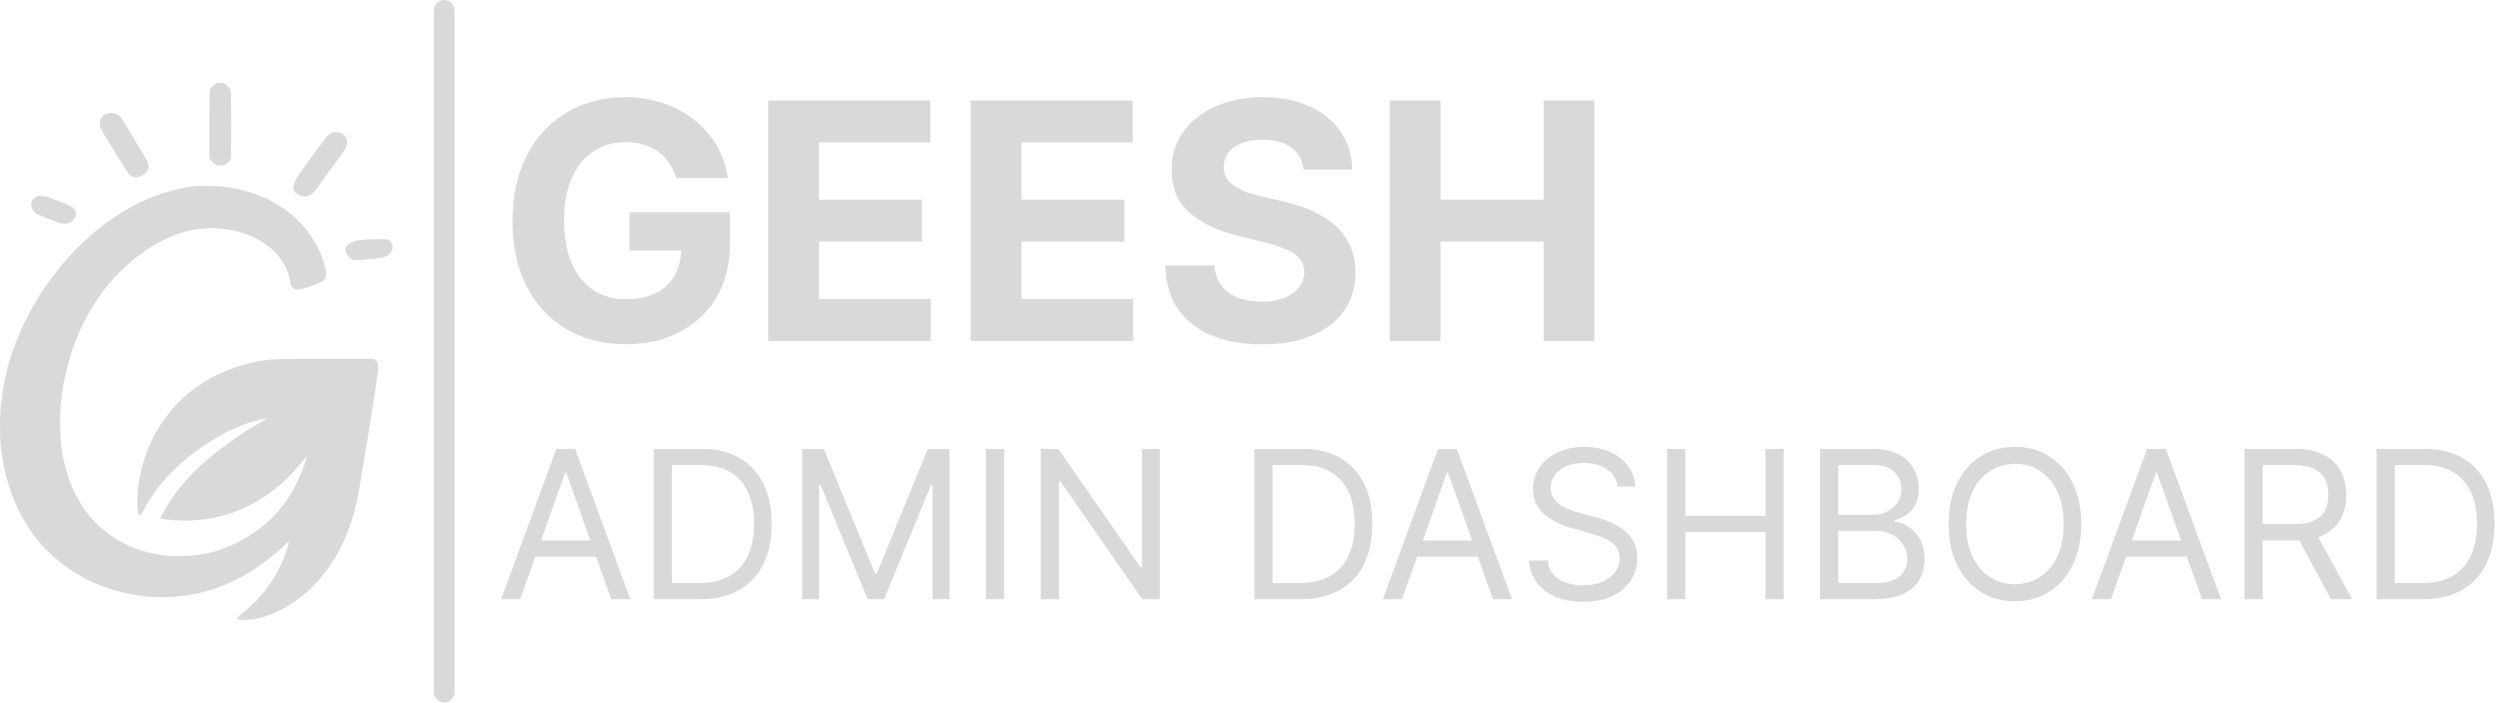
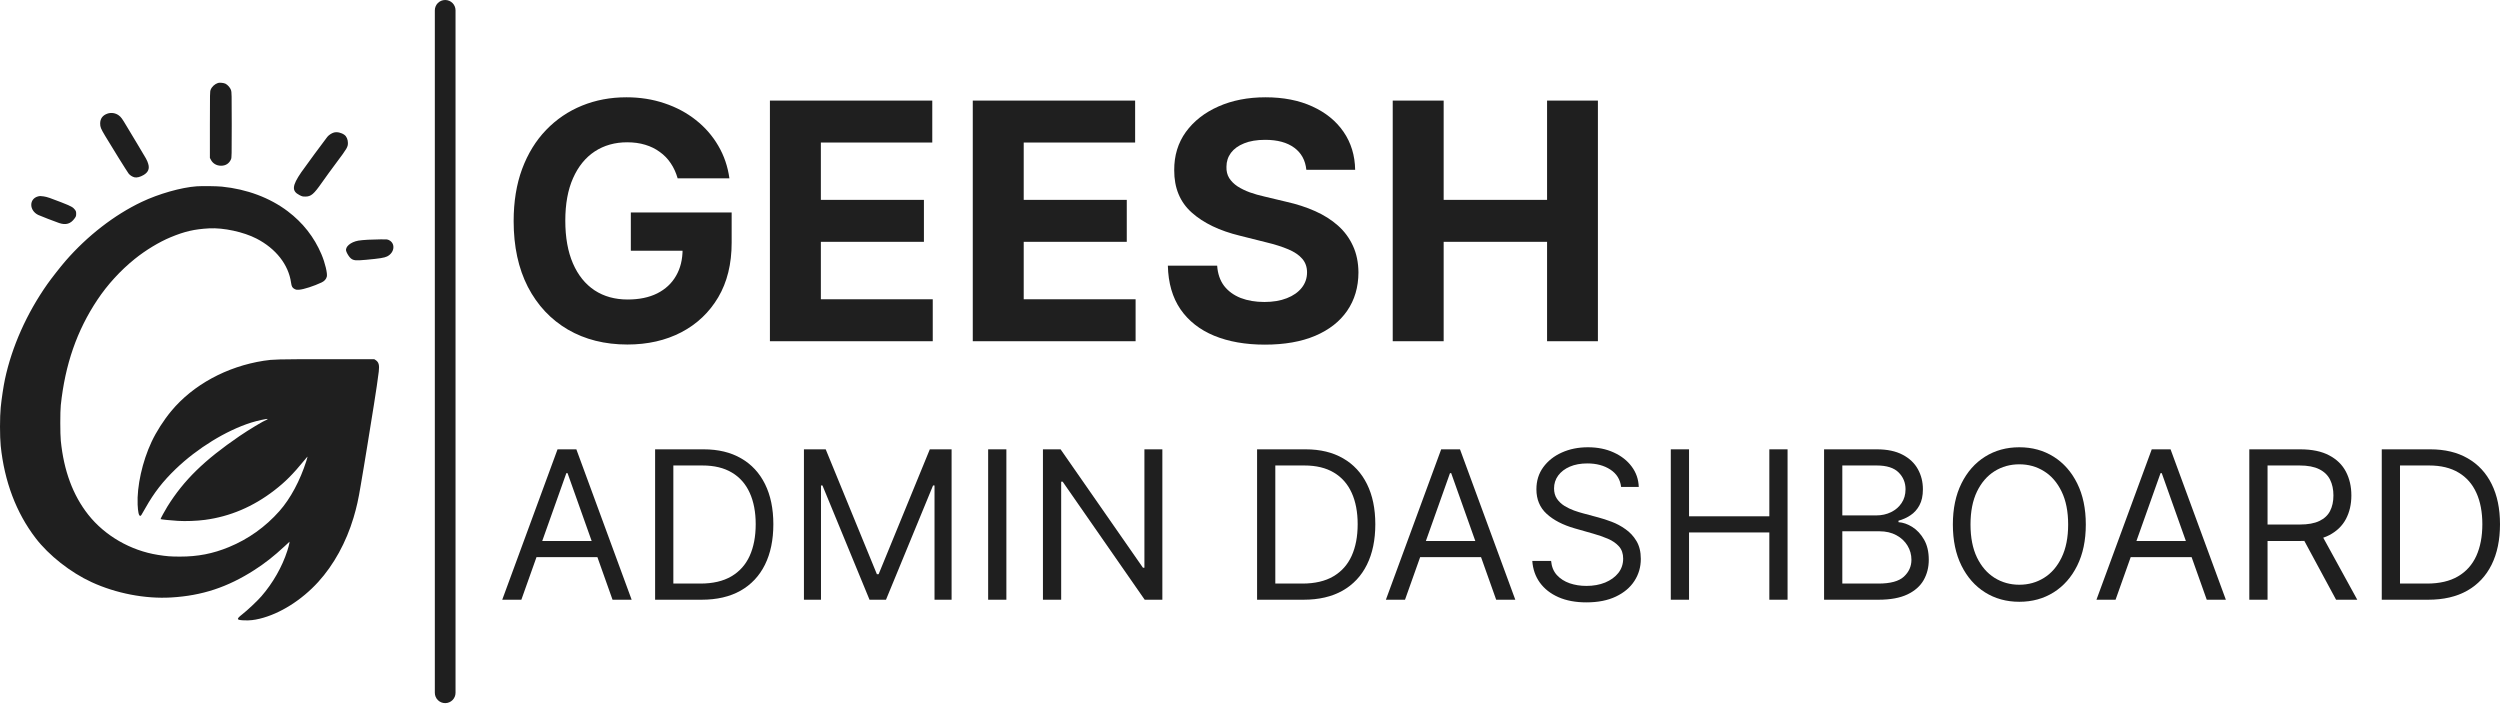
- <svg xmlns="http://www.w3.org/2000/svg" width="242" height="68" viewBox="0 0 242 68" fill="none">
-   <path fill-rule="evenodd" clip-rule="evenodd" d="M21.06 8.023C20.749 8.121 20.465 8.382 20.347 8.678C20.277 8.853 20.274 9.002 20.274 12.065V15.27L20.364 15.445C20.553 15.813 20.915 16.027 21.349 16.028C21.806 16.03 22.144 15.808 22.316 15.393C22.377 15.245 22.382 14.987 22.382 12.065C22.382 9.108 22.378 8.885 22.313 8.706C22.229 8.474 21.988 8.2 21.775 8.095C21.605 8.011 21.219 7.972 21.06 8.023ZM10.374 10.99C9.913 11.15 9.676 11.474 9.676 11.943C9.676 12.287 9.73 12.422 10.154 13.14C10.697 14.057 12.313 16.654 12.427 16.793C12.563 16.958 12.775 17.092 12.986 17.147C13.205 17.204 13.544 17.118 13.873 16.924C14.321 16.658 14.463 16.309 14.314 15.837C14.203 15.484 14.167 15.418 13.32 14.016C12.923 13.357 12.431 12.537 12.227 12.194C11.788 11.454 11.694 11.325 11.472 11.16C11.16 10.927 10.741 10.862 10.374 10.99ZM32.252 12.817C32.034 12.877 31.757 13.06 31.611 13.241C31.376 13.533 29.379 16.252 29.1 16.659C28.206 17.965 28.165 18.475 28.922 18.865C29.18 18.998 29.231 19.011 29.493 19.01C30.045 19.009 30.303 18.79 31.105 17.641C31.418 17.192 32.055 16.317 32.52 15.696C33.525 14.352 33.607 14.21 33.605 13.823C33.602 13.496 33.474 13.196 33.273 13.048C32.973 12.826 32.561 12.734 32.252 12.817ZM18.99 18.018C17.502 18.126 15.335 18.743 13.681 19.53C11.043 20.785 8.434 22.81 6.326 25.238C5.869 25.764 4.96 26.925 4.573 27.477C2.58 30.315 1.151 33.524 0.478 36.676C0.334 37.352 0.156 38.541 0.069 39.406C-0.022 40.32 -0.023 42.231 0.068 43.11C0.424 46.563 1.565 49.586 3.437 52.036C4.716 53.711 6.816 55.365 8.85 56.301C11.219 57.391 14.02 57.931 16.535 57.783C19.517 57.607 21.983 56.792 24.567 55.129C25.597 54.467 26.449 53.797 27.475 52.845L27.967 52.388L27.942 52.571C27.928 52.671 27.841 52.989 27.749 53.277C27.254 54.817 26.358 56.389 25.246 57.669C24.853 58.122 23.914 59.008 23.398 59.413C22.797 59.884 22.829 59.97 23.617 59.996C24.134 60.014 24.531 59.97 25.09 59.834C27.036 59.362 29.137 58.04 30.738 56.28C32.242 54.626 33.439 52.445 34.148 50.063C34.452 49.043 34.612 48.321 34.84 46.944C34.938 46.354 35.077 45.528 35.15 45.111C35.223 44.693 35.378 43.751 35.493 43.017C35.713 41.627 35.87 40.651 36.124 39.091C36.294 38.047 36.52 36.503 36.587 35.931C36.66 35.3 36.582 35.018 36.28 34.822L36.151 34.738H31.54C26.8 34.738 26.37 34.748 25.468 34.89C21.896 35.45 18.648 37.218 16.548 39.747C15.811 40.635 15.098 41.748 14.636 42.736C13.746 44.639 13.215 47.035 13.293 48.797C13.325 49.523 13.409 49.89 13.543 49.89C13.618 49.89 13.62 49.888 14.054 49.116C14.884 47.642 15.736 46.546 16.978 45.351C19.062 43.347 21.823 41.647 24.252 40.872C24.815 40.692 25.851 40.466 25.851 40.522C25.851 40.541 25.821 40.567 25.784 40.581C25.467 40.698 24.014 41.572 23.127 42.18C19.724 44.512 17.766 46.426 16.172 48.982C15.94 49.353 15.489 50.185 15.508 50.205C15.54 50.235 16.513 50.334 17.181 50.374C17.943 50.42 19.024 50.38 19.795 50.277C22.221 49.952 24.443 49.007 26.489 47.43C27.555 46.609 28.282 45.878 29.432 44.471C29.578 44.293 29.702 44.152 29.709 44.159C29.715 44.165 29.663 44.353 29.592 44.576C28.982 46.49 28.051 48.225 26.99 49.426C25.639 50.957 23.991 52.133 22.114 52.908C20.562 53.549 19.107 53.832 17.38 53.83C16.474 53.829 16.099 53.8 15.253 53.665C12.607 53.242 10.133 51.813 8.526 49.778C7.045 47.903 6.165 45.529 5.874 42.629C5.808 41.972 5.807 39.8 5.873 39.183C6.291 35.244 7.425 31.973 9.405 28.995C10.376 27.535 11.637 26.154 13.016 25.043C14.078 24.187 15.375 23.402 16.491 22.939C17.842 22.379 18.78 22.163 20.198 22.084C21.582 22.008 23.523 22.427 24.775 23.073C26.648 24.039 27.87 25.599 28.113 27.335C28.166 27.714 28.237 27.841 28.459 27.952C28.606 28.026 28.669 28.035 28.899 28.019C29.331 27.989 30.338 27.662 31.06 27.318C31.331 27.189 31.497 27.007 31.565 26.762C31.648 26.466 31.398 25.415 31.048 24.591C30.343 22.927 29.256 21.539 27.787 20.427C26.062 19.122 23.84 18.291 21.435 18.049C20.925 17.998 19.515 17.98 18.99 18.018ZM3.661 18.999C2.795 19.239 2.811 20.353 3.687 20.786C3.861 20.872 5.334 21.442 5.708 21.568C6.367 21.791 6.829 21.651 7.212 21.114C7.34 20.934 7.355 20.887 7.356 20.678C7.357 20.477 7.34 20.422 7.242 20.288C7.06 20.041 6.878 19.942 5.919 19.565C4.858 19.148 4.554 19.046 4.226 18.994C3.939 18.95 3.836 18.95 3.661 18.999ZM35.549 23.184C35.201 23.202 34.78 23.24 34.614 23.27C33.86 23.407 33.317 23.874 33.438 24.282C33.504 24.503 33.723 24.852 33.876 24.979C34.141 25.198 34.35 25.219 35.362 25.125C36.672 25.004 37.12 24.932 37.387 24.801C38.107 24.449 38.219 23.552 37.584 23.228C37.426 23.148 37.376 23.142 36.798 23.148C36.459 23.151 35.897 23.167 35.549 23.184Z" fill="#D9D9D9" />
-   <path d="M42 1C42 0.448 42.448 0 43 0C43.552 0 44 0.448 44 1V67C44 67.552 43.552 68 43 68C42.448 68 42 67.552 42 67V1Z" fill="#D9D9D9" />
-   <path d="M65.454 17.25C65.296 16.697 65.072 16.208 64.784 15.784C64.496 15.352 64.144 14.989 63.727 14.693C63.318 14.39 62.849 14.159 62.318 14C61.795 13.841 61.216 13.761 60.58 13.761C59.39 13.761 58.345 14.057 57.443 14.648C56.549 15.239 55.852 16.099 55.352 17.227C54.852 18.349 54.602 19.72 54.602 21.341C54.602 22.962 54.849 24.341 55.341 25.477C55.833 26.614 56.53 27.481 57.432 28.079C58.333 28.671 59.398 28.966 60.625 28.966C61.739 28.966 62.689 28.769 63.477 28.375C64.273 27.974 64.879 27.409 65.296 26.682C65.72 25.954 65.932 25.095 65.932 24.102L66.932 24.25H60.932V20.546H70.671V23.477C70.671 25.523 70.239 27.28 69.375 28.75C68.511 30.212 67.322 31.341 65.807 32.136C64.292 32.924 62.557 33.318 60.602 33.318C58.42 33.318 56.504 32.837 54.852 31.875C53.201 30.905 51.913 29.53 50.989 27.75C50.072 25.962 49.614 23.841 49.614 21.386C49.614 19.5 49.886 17.818 50.432 16.341C50.985 14.856 51.758 13.598 52.75 12.568C53.742 11.538 54.898 10.754 56.216 10.216C57.534 9.678 58.962 9.409 60.5 9.409C61.818 9.409 63.045 9.602 64.182 9.989C65.318 10.367 66.326 10.905 67.204 11.602C68.091 12.299 68.814 13.129 69.375 14.091C69.936 15.046 70.296 16.099 70.454 17.25H65.454Z" fill="#D9D9D9" />
-   <path d="M74.367 33V9.727H90.048V13.784H79.287V19.329H89.242V23.386H79.287V28.943H90.094V33H74.367Z" fill="#D9D9D9" />
-   <path d="M93.96 33V9.727H109.642V13.784H98.881V19.329H108.835V23.386H98.881V28.943H109.688V33H93.96Z" fill="#D9D9D9" />
-   <path d="M126.179 16.421C126.088 15.504 125.698 14.792 125.009 14.284C124.319 13.777 123.384 13.523 122.202 13.523C121.399 13.523 120.721 13.636 120.168 13.864C119.615 14.083 119.19 14.39 118.895 14.784C118.607 15.178 118.463 15.625 118.463 16.125C118.448 16.542 118.535 16.905 118.724 17.216C118.921 17.526 119.19 17.796 119.531 18.023C119.872 18.242 120.266 18.436 120.713 18.602C121.16 18.761 121.637 18.898 122.145 19.011L124.236 19.511C125.251 19.739 126.183 20.042 127.031 20.421C127.88 20.799 128.615 21.265 129.236 21.818C129.857 22.371 130.338 23.023 130.679 23.773C131.027 24.523 131.205 25.383 131.213 26.352C131.205 27.776 130.842 29.011 130.122 30.057C129.41 31.095 128.38 31.901 127.031 32.477C125.69 33.045 124.073 33.33 122.179 33.33C120.3 33.33 118.664 33.042 117.27 32.466C115.884 31.89 114.8 31.038 114.02 29.909C113.247 28.773 112.842 27.367 112.804 25.693H117.565C117.618 26.474 117.842 27.125 118.236 27.648C118.637 28.163 119.171 28.553 119.838 28.818C120.512 29.076 121.274 29.204 122.122 29.204C122.955 29.204 123.679 29.083 124.293 28.841C124.914 28.599 125.395 28.261 125.736 27.829C126.077 27.398 126.247 26.901 126.247 26.341C126.247 25.818 126.092 25.379 125.781 25.023C125.478 24.667 125.031 24.364 124.44 24.114C123.857 23.864 123.141 23.636 122.293 23.432L119.759 22.796C117.796 22.318 116.247 21.572 115.111 20.557C113.974 19.542 113.41 18.174 113.418 16.454C113.41 15.046 113.785 13.814 114.543 12.761C115.308 11.708 116.357 10.886 117.69 10.296C119.024 9.705 120.539 9.409 122.236 9.409C123.963 9.409 125.471 9.705 126.759 10.296C128.054 10.886 129.062 11.708 129.781 12.761C130.501 13.814 130.872 15.034 130.895 16.421H126.179Z" fill="#D9D9D9" />
-   <path d="M134.523 33V9.727H139.443V19.329H149.432V9.727H154.341V33H149.432V23.386H139.443V33H134.523Z" fill="#D9D9D9" />
-   <path d="M50.358 58H48.511L53.852 43.455H55.67L61.011 58H59.165L54.818 45.756H54.705L50.358 58ZM51.04 52.318H58.483V53.881H51.04V52.318Z" fill="#D9D9D9" />
-   <path d="M67.766 58H63.277V43.455H67.965C69.376 43.455 70.583 43.746 71.587 44.328C72.59 44.906 73.36 45.737 73.895 46.821C74.43 47.901 74.697 49.193 74.697 50.699C74.697 52.214 74.428 53.519 73.888 54.612C73.348 55.701 72.562 56.539 71.53 57.126C70.498 57.709 69.243 58 67.766 58ZM65.038 56.438H67.652C68.855 56.438 69.851 56.206 70.642 55.742C71.433 55.278 72.022 54.617 72.41 53.76C72.799 52.903 72.993 51.883 72.993 50.699C72.993 49.525 72.801 48.514 72.418 47.666C72.034 46.814 71.461 46.16 70.699 45.706C69.936 45.247 68.987 45.017 67.851 45.017H65.038V56.438Z" fill="#D9D9D9" />
-   <path d="M77.652 43.455H79.754L84.697 55.528H84.868L89.811 43.455H91.913V58H90.266V46.949H90.124L85.578 58H83.987L79.442 46.949H79.3V58H77.652V43.455Z" fill="#D9D9D9" />
-   <path d="M97.206 43.455V58H95.445V43.455H97.206Z" fill="#D9D9D9" />
-   <path d="M112.272 43.455V58H110.567L102.641 46.58H102.499V58H100.738V43.455H102.442L110.397 54.903H110.539V43.455H112.272Z" fill="#D9D9D9" />
-   <path d="M125.91 58H121.422V43.455H126.109C127.52 43.455 128.727 43.746 129.731 44.328C130.735 44.906 131.504 45.737 132.039 46.821C132.574 47.901 132.842 49.193 132.842 50.699C132.842 52.214 132.572 53.519 132.032 54.612C131.493 55.701 130.707 56.539 129.674 57.126C128.642 57.709 127.387 58 125.91 58ZM123.183 56.438H125.797C126.999 56.438 127.996 56.206 128.787 55.742C129.577 55.278 130.167 54.617 130.555 53.76C130.943 52.903 131.137 51.883 131.137 50.699C131.137 49.525 130.946 48.514 130.562 47.666C130.179 46.814 129.606 46.16 128.843 45.706C128.081 45.247 127.132 45.017 125.995 45.017H123.183V56.438Z" fill="#D9D9D9" />
-   <path d="M135.71 58H133.863L139.204 43.455H141.022L146.363 58H144.516L140.17 45.756H140.056L135.71 58ZM136.391 52.318H143.835V53.881H136.391V52.318Z" fill="#D9D9D9" />
-   <path d="M156.583 47.091C156.498 46.371 156.152 45.812 155.546 45.415C154.94 45.017 154.197 44.818 153.316 44.818C152.672 44.818 152.109 44.922 151.626 45.131C151.147 45.339 150.773 45.626 150.504 45.99C150.238 46.355 150.106 46.769 150.106 47.233C150.106 47.621 150.198 47.955 150.383 48.234C150.572 48.509 150.814 48.739 151.107 48.923C151.401 49.103 151.709 49.252 152.031 49.371C152.353 49.484 152.648 49.577 152.918 49.648L154.396 50.045C154.774 50.145 155.196 50.282 155.66 50.457C156.129 50.633 156.576 50.872 157.002 51.175C157.433 51.473 157.788 51.856 158.067 52.325C158.347 52.794 158.487 53.369 158.487 54.051C158.487 54.837 158.281 55.547 157.869 56.182C157.461 56.816 156.865 57.321 156.079 57.695C155.298 58.069 154.348 58.256 153.231 58.256C152.189 58.256 151.287 58.088 150.525 57.751C149.767 57.415 149.171 56.947 148.735 56.345C148.304 55.744 148.06 55.045 148.004 54.25H149.822C149.869 54.799 150.054 55.254 150.376 55.614C150.702 55.969 151.114 56.234 151.612 56.409C152.113 56.58 152.653 56.665 153.231 56.665C153.903 56.665 154.507 56.556 155.042 56.338C155.577 56.115 156.001 55.808 156.313 55.415C156.626 55.017 156.782 54.553 156.782 54.023C156.782 53.54 156.647 53.147 156.377 52.844C156.107 52.541 155.752 52.294 155.312 52.105C154.871 51.916 154.396 51.75 153.884 51.608L152.094 51.097C150.958 50.77 150.058 50.303 149.396 49.697C148.733 49.091 148.401 48.298 148.401 47.318C148.401 46.504 148.621 45.794 149.062 45.188C149.507 44.577 150.103 44.103 150.852 43.767C151.604 43.426 152.445 43.256 153.373 43.256C154.31 43.256 155.144 43.424 155.873 43.76C156.602 44.091 157.18 44.546 157.606 45.124C158.037 45.701 158.264 46.357 158.288 47.091H156.583Z" fill="#D9D9D9" />
-   <path d="M161.382 58V43.455H163.144V49.932H170.9V43.455H172.661V58H170.9V51.494H163.144V58H161.382Z" fill="#D9D9D9" />
-   <path d="M176.187 58V43.455H181.272C182.286 43.455 183.121 43.63 183.779 43.98C184.438 44.326 184.928 44.792 185.25 45.379C185.572 45.962 185.733 46.608 185.733 47.318C185.733 47.943 185.621 48.459 185.399 48.867C185.181 49.274 184.892 49.596 184.532 49.832C184.177 50.069 183.791 50.244 183.375 50.358V50.5C183.82 50.528 184.267 50.685 184.717 50.969C185.167 51.253 185.543 51.66 185.846 52.19C186.149 52.721 186.301 53.369 186.301 54.136C186.301 54.865 186.135 55.521 185.804 56.104C185.472 56.686 184.949 57.148 184.234 57.489C183.519 57.83 182.589 58 181.443 58H176.187ZM177.949 56.438H181.443C182.593 56.438 183.41 56.215 183.893 55.77C184.381 55.32 184.625 54.776 184.625 54.136C184.625 53.644 184.499 53.189 184.248 52.773C183.997 52.351 183.64 52.015 183.176 51.764C182.712 51.508 182.163 51.381 181.528 51.381H177.949V56.438ZM177.949 49.847H181.216C181.746 49.847 182.224 49.742 182.65 49.534C183.081 49.326 183.422 49.032 183.673 48.653C183.929 48.275 184.056 47.83 184.056 47.318C184.056 46.679 183.834 46.137 183.389 45.692C182.944 45.242 182.238 45.017 181.272 45.017H177.949V49.847Z" fill="#D9D9D9" />
-   <path d="M201.468 50.727C201.468 52.261 201.191 53.587 200.637 54.705C200.083 55.822 199.323 56.684 198.357 57.29C197.391 57.896 196.288 58.199 195.047 58.199C193.807 58.199 192.703 57.896 191.738 57.29C190.772 56.684 190.012 55.822 189.458 54.705C188.904 53.587 188.627 52.261 188.627 50.727C188.627 49.193 188.904 47.867 189.458 46.75C190.012 45.633 190.772 44.771 191.738 44.165C192.703 43.559 193.807 43.256 195.047 43.256C196.288 43.256 197.391 43.559 198.357 44.165C199.323 44.771 200.083 45.633 200.637 46.75C201.191 47.867 201.468 49.193 201.468 50.727ZM199.763 50.727C199.763 49.468 199.552 48.405 199.131 47.538C198.714 46.672 198.149 46.016 197.434 45.571C196.723 45.126 195.928 44.903 195.047 44.903C194.167 44.903 193.369 45.126 192.654 45.571C191.944 46.016 191.378 46.672 190.956 47.538C190.54 48.405 190.331 49.468 190.331 50.727C190.331 51.987 190.54 53.05 190.956 53.916C191.378 54.783 191.944 55.438 192.654 55.883C193.369 56.329 194.167 56.551 195.047 56.551C195.928 56.551 196.723 56.329 197.434 55.883C198.149 55.438 198.714 54.783 199.131 53.916C199.552 53.05 199.763 51.987 199.763 50.727Z" fill="#D9D9D9" />
-   <path d="M204.342 58H202.496L207.837 43.455H209.655L214.996 58H213.149L208.803 45.756H208.689L204.342 58ZM205.024 52.318H212.467V53.881H205.024V52.318Z" fill="#D9D9D9" />
-   <path d="M217.261 58V43.455H222.176C223.312 43.455 224.245 43.649 224.974 44.037C225.704 44.42 226.243 44.948 226.594 45.621C226.944 46.293 227.119 47.058 227.119 47.915C227.119 48.772 226.944 49.532 226.594 50.195C226.243 50.858 225.706 51.378 224.982 51.757C224.257 52.131 223.331 52.318 222.205 52.318H218.227V50.727H222.148C222.924 50.727 223.549 50.614 224.023 50.386C224.501 50.159 224.847 49.837 225.06 49.42C225.277 48.999 225.386 48.497 225.386 47.915C225.386 47.332 225.277 46.823 225.06 46.388C224.842 45.952 224.494 45.616 224.016 45.379C223.537 45.138 222.905 45.017 222.119 45.017H219.023V58H217.261ZM224.108 51.466L227.688 58H225.642L222.119 51.466H224.108Z" fill="#D9D9D9" />
-   <path d="M234.543 58H230.054V43.455H234.742C236.153 43.455 237.36 43.746 238.364 44.328C239.368 44.906 240.137 45.737 240.672 46.821C241.207 47.901 241.475 49.193 241.475 50.699C241.475 52.214 241.205 53.519 240.665 54.612C240.125 55.701 239.339 56.539 238.307 57.126C237.275 57.709 236.02 58 234.543 58ZM231.816 56.438H234.429C235.632 56.438 236.629 56.206 237.419 55.742C238.21 55.278 238.8 54.617 239.188 53.76C239.576 52.903 239.77 51.883 239.77 50.699C239.77 49.525 239.578 48.514 239.195 47.666C238.811 46.814 238.239 46.16 237.476 45.706C236.714 45.247 235.765 45.017 234.628 45.017H231.816V56.438Z" fill="#D9D9D9" />
+ <svg xmlns="http://www.w3.org/2000/svg" width="192" height="54" viewBox="0 0 192 54" fill="none">
+   <path fill-rule="evenodd" clip-rule="evenodd" d="M16.745 6.371C16.498 6.449 16.272 6.656 16.178 6.891C16.123 7.03 16.12 7.149 16.12 9.581V12.126L16.192 12.265C16.342 12.557 16.63 12.727 16.975 12.728C17.338 12.729 17.607 12.553 17.744 12.224C17.792 12.107 17.797 11.901 17.797 9.581C17.797 7.233 17.793 7.056 17.741 6.914C17.675 6.729 17.483 6.512 17.314 6.428C17.178 6.362 16.872 6.331 16.745 6.371ZM8.249 8.727C7.882 8.854 7.693 9.112 7.693 9.484C7.693 9.758 7.736 9.865 8.074 10.434C8.505 11.163 9.79 13.225 9.881 13.335C9.989 13.467 10.157 13.573 10.325 13.617C10.5 13.662 10.769 13.594 11.03 13.439C11.386 13.229 11.499 12.951 11.381 12.576C11.293 12.296 11.265 12.244 10.591 11.13C10.275 10.607 9.884 9.956 9.722 9.683C9.373 9.096 9.298 8.993 9.122 8.862C8.874 8.677 8.541 8.626 8.249 8.727ZM25.644 10.178C25.471 10.226 25.25 10.371 25.135 10.515C24.948 10.747 23.359 12.906 23.138 13.229C22.427 14.266 22.394 14.671 22.996 14.981C23.201 15.087 23.242 15.097 23.45 15.097C23.889 15.095 24.095 14.921 24.732 14.009C24.981 13.653 25.487 12.958 25.857 12.464C26.657 11.397 26.722 11.285 26.72 10.977C26.718 10.717 26.616 10.479 26.456 10.361C26.217 10.186 25.89 10.112 25.644 10.178ZM15.099 14.309C13.916 14.394 12.193 14.884 10.878 15.509C8.78 16.506 6.706 18.114 5.03 20.042C4.667 20.46 3.944 21.382 3.636 21.82C2.051 24.074 0.915 26.622 0.38 29.125C0.265 29.662 0.124 30.606 0.055 31.293C-0.018 32.019 -0.018 33.536 0.054 34.234C0.337 36.977 1.244 39.377 2.733 41.323C3.75 42.653 5.42 43.967 7.037 44.71C8.92 45.575 11.148 46.004 13.147 45.886C15.518 45.746 17.479 45.099 19.534 43.779C20.352 43.253 21.03 42.721 21.845 41.965L22.237 41.602L22.217 41.747C22.206 41.827 22.137 42.08 22.063 42.308C21.67 43.531 20.958 44.78 20.074 45.796C19.761 46.156 19.015 46.859 18.604 47.181C18.126 47.555 18.152 47.623 18.778 47.644C19.189 47.658 19.505 47.623 19.95 47.516C21.497 47.141 23.167 46.091 24.44 44.693C25.636 43.38 26.587 41.648 27.152 39.756C27.393 38.946 27.521 38.372 27.702 37.279C27.779 36.81 27.89 36.155 27.948 35.823C28.006 35.491 28.129 34.743 28.221 34.161C28.396 33.056 28.52 32.282 28.723 31.043C28.858 30.214 29.038 28.988 29.09 28.533C29.149 28.032 29.087 27.809 28.847 27.653L28.744 27.586H25.078C21.309 27.586 20.967 27.594 20.25 27.707C17.41 28.152 14.828 29.556 13.157 31.564C12.571 32.269 12.005 33.153 11.638 33.938C10.93 35.449 10.508 37.351 10.57 38.75C10.595 39.327 10.662 39.618 10.768 39.618C10.828 39.618 10.829 39.617 11.175 39.004C11.834 37.834 12.512 36.963 13.499 36.014C15.157 34.423 17.352 33.073 19.283 32.457C19.73 32.315 20.555 32.135 20.555 32.179C20.555 32.194 20.531 32.215 20.501 32.226C20.249 32.319 19.094 33.013 18.388 33.496C15.683 35.347 14.126 36.868 12.858 38.898C12.674 39.192 12.315 39.853 12.331 39.868C12.356 39.892 13.13 39.971 13.661 40.003C14.266 40.04 15.126 40.008 15.739 39.926C17.668 39.668 19.435 38.918 21.062 37.665C21.909 37.013 22.487 36.433 23.402 35.316C23.517 35.174 23.617 35.062 23.622 35.067C23.627 35.072 23.585 35.221 23.529 35.398C23.044 36.918 22.304 38.296 21.46 39.251C20.386 40.465 19.076 41.4 17.583 42.015C16.349 42.524 15.192 42.749 13.819 42.747C13.098 42.746 12.8 42.723 12.128 42.616C10.024 42.281 8.057 41.146 6.779 39.53C5.602 38.041 4.901 36.156 4.67 33.852C4.618 33.33 4.617 31.606 4.669 31.116C5.002 27.988 5.904 25.391 7.478 23.026C8.25 21.866 9.253 20.769 10.349 19.887C11.194 19.207 12.225 18.584 13.113 18.216C14.187 17.771 14.932 17.6 16.059 17.538C17.16 17.477 18.703 17.81 19.699 18.323C21.188 19.09 22.16 20.329 22.353 21.708C22.395 22.008 22.452 22.109 22.628 22.197C22.745 22.256 22.795 22.263 22.978 22.25C23.321 22.226 24.122 21.967 24.696 21.694C24.912 21.592 25.044 21.447 25.098 21.253C25.164 21.017 24.965 20.182 24.687 19.528C24.126 18.206 23.262 17.105 22.094 16.222C20.722 15.185 18.956 14.525 17.043 14.333C16.638 14.293 15.517 14.278 15.099 14.309ZM2.911 15.087C2.222 15.278 2.235 16.163 2.932 16.506C3.07 16.575 4.241 17.027 4.539 17.128C5.063 17.304 5.43 17.193 5.734 16.767C5.836 16.624 5.848 16.587 5.849 16.421C5.849 16.261 5.836 16.218 5.758 16.111C5.613 15.915 5.469 15.836 4.706 15.537C3.862 15.206 3.621 15.125 3.36 15.084C3.132 15.048 3.05 15.049 2.911 15.087ZM28.265 18.411C27.989 18.425 27.654 18.456 27.522 18.48C26.922 18.588 26.491 18.959 26.587 19.282C26.639 19.458 26.814 19.736 26.936 19.836C27.146 20.01 27.312 20.026 28.117 19.952C29.158 19.856 29.515 19.799 29.727 19.695C30.299 19.415 30.388 18.703 29.884 18.446C29.758 18.382 29.718 18.378 29.259 18.382C28.989 18.384 28.542 18.398 28.265 18.411Z" fill="#1F1F1F" />
+   <path d="M33.395 0.794C33.395 0.356 33.751 0 34.19 0C34.629 0 34.985 0.356 34.985 0.794V53.206C34.985 53.645 34.629 54 34.19 54C33.751 54 33.395 53.645 33.395 53.206V0.794Z" fill="#1F1F1F" />
+   <path d="M52.044 13.698C51.917 13.259 51.74 12.871 51.511 12.534C51.282 12.191 51.002 11.903 50.67 11.668C50.345 11.428 49.972 11.244 49.55 11.118C49.134 10.991 48.674 10.928 48.168 10.928C47.222 10.928 46.391 11.163 45.674 11.632C44.963 12.101 44.409 12.784 44.011 13.681C43.614 14.571 43.415 15.66 43.415 16.947C43.415 18.235 43.611 19.329 44.002 20.232C44.394 21.134 44.948 21.823 45.665 22.298C46.382 22.768 47.228 23.002 48.204 23.002C49.089 23.002 49.845 22.846 50.472 22.533C51.104 22.214 51.586 21.766 51.917 21.189C52.255 20.611 52.423 19.928 52.423 19.14L53.218 19.257H48.448V16.316H56.191V18.644C56.191 20.268 55.848 21.664 55.161 22.831C54.474 23.992 53.529 24.888 52.324 25.52C51.119 26.146 49.74 26.459 48.186 26.459C46.451 26.459 44.927 26.076 43.614 25.312C42.301 24.542 41.277 23.451 40.542 22.037C39.813 20.617 39.448 18.933 39.448 16.983C39.448 15.485 39.665 14.15 40.099 12.977C40.539 11.797 41.153 10.799 41.942 9.981C42.731 9.162 43.65 8.54 44.698 8.113C45.746 7.685 46.882 7.472 48.104 7.472C49.153 7.472 50.128 7.625 51.032 7.932C51.935 8.233 52.736 8.66 53.435 9.214C54.14 9.767 54.715 10.426 55.161 11.19C55.607 11.948 55.893 12.784 56.019 13.698H52.044Z" fill="#1F1F1F" />
+   <path d="M59.13 26.206V7.725H71.599V10.946H63.042V15.35H70.957V18.572H63.042V22.984H71.635V26.206H59.13Z" fill="#1F1F1F" />
+   <path d="M74.709 26.206V7.725H87.178V10.946H78.621V15.35H86.536V18.572H78.621V22.984H87.214V26.206H74.709Z" fill="#1F1F1F" />
+   <path d="M100.327 13.04C100.254 12.312 99.944 11.746 99.396 11.343C98.848 10.94 98.104 10.739 97.164 10.739C96.526 10.739 95.987 10.829 95.547 11.009C95.108 11.184 94.77 11.428 94.535 11.74C94.306 12.053 94.192 12.408 94.192 12.805C94.18 13.136 94.249 13.425 94.399 13.671C94.556 13.918 94.77 14.132 95.041 14.312C95.312 14.487 95.625 14.64 95.981 14.772C96.336 14.899 96.715 15.007 97.119 15.097L98.782 15.494C99.589 15.675 100.33 15.915 101.004 16.216C101.679 16.517 102.263 16.887 102.757 17.326C103.251 17.765 103.633 18.283 103.905 18.878C104.181 19.474 104.323 20.157 104.329 20.927C104.323 22.058 104.034 23.038 103.462 23.869C102.896 24.693 102.077 25.334 101.004 25.791C99.938 26.242 98.652 26.468 97.146 26.468C95.652 26.468 94.351 26.239 93.243 25.782C92.141 25.325 91.279 24.648 90.659 23.751C90.044 22.849 89.722 21.733 89.692 20.403H93.478C93.52 21.023 93.698 21.54 94.011 21.956C94.33 22.365 94.754 22.674 95.285 22.885C95.821 23.09 96.427 23.192 97.101 23.192C97.763 23.192 98.339 23.096 98.827 22.903C99.321 22.711 99.703 22.443 99.974 22.1C100.246 21.757 100.381 21.363 100.381 20.918C100.381 20.503 100.257 20.154 100.01 19.871C99.769 19.588 99.414 19.348 98.944 19.149C98.48 18.951 97.911 18.77 97.237 18.608L95.222 18.102C93.661 17.723 92.43 17.131 91.526 16.325C90.622 15.518 90.174 14.432 90.18 13.067C90.174 11.948 90.472 10.97 91.075 10.134C91.683 9.298 92.517 8.645 93.577 8.176C94.638 7.707 95.842 7.472 97.192 7.472C98.565 7.472 99.764 7.707 100.788 8.176C101.817 8.645 102.619 9.298 103.191 10.134C103.763 10.97 104.058 11.939 104.076 13.04H100.327Z" fill="#1F1F1F" />
+   <path d="M106.961 26.206V7.725H110.873V15.35H118.815V7.725H122.719V26.206H118.815V18.572H110.873V26.206H106.961Z" fill="#1F1F1F" />
+   <path d="M40.04 46.059H38.572L42.819 34.508H44.264L48.511 46.059H47.043L43.587 36.335H43.496L40.04 46.059ZM40.582 41.547H46.501V42.788H40.582V41.547Z" fill="#1F1F1F" />
+   <path d="M53.881 46.059H50.312V34.508H54.039C55.161 34.508 56.121 34.739 56.919 35.202C57.718 35.66 58.329 36.32 58.755 37.181C59.18 38.039 59.393 39.065 59.393 40.261C59.393 41.464 59.178 42.5 58.749 43.368C58.32 44.233 57.695 44.899 56.874 45.365C56.054 45.828 55.056 46.059 53.881 46.059ZM51.713 44.818H53.791C54.747 44.818 55.54 44.634 56.168 44.265C56.797 43.897 57.266 43.372 57.575 42.692C57.883 42.011 58.038 41.201 58.038 40.261C58.038 39.328 57.885 38.526 57.58 37.853C57.275 37.176 56.82 36.657 56.214 36.296C55.607 35.931 54.853 35.749 53.949 35.749H51.713V44.818Z" fill="#1F1F1F" />
+   <path d="M61.742 34.508H63.414L67.344 44.096H67.48L71.41 34.508H73.082V46.059H71.771V37.283H71.659L68.044 46.059H66.779L63.165 37.283H63.052V46.059H61.742V34.508Z" fill="#1F1F1F" />
+   <path d="M77.29 34.508V46.059H75.89V34.508H77.29Z" fill="#1F1F1F" />
+   <path d="M89.269 34.508V46.059H87.913L81.611 36.99H81.498V46.059H80.098V34.508H81.453L87.778 43.6H87.891V34.508H89.269Z" fill="#1F1F1F" />
+   <path d="M100.113 46.059H96.544V34.508H100.271C101.393 34.508 102.353 34.739 103.151 35.202C103.949 35.66 104.561 36.32 104.986 37.181C105.411 38.039 105.624 39.065 105.624 40.261C105.624 41.464 105.41 42.5 104.98 43.368C104.552 44.233 103.927 44.899 103.106 45.365C102.285 45.828 101.287 46.059 100.113 46.059ZM97.944 44.818H100.023C100.979 44.818 101.771 44.634 102.4 44.265C103.028 43.897 103.498 43.372 103.806 42.692C104.115 42.011 104.269 41.201 104.269 40.261C104.269 39.328 104.117 38.526 103.812 37.853C103.507 37.176 103.051 36.657 102.445 36.296C101.839 35.931 101.084 35.749 100.18 35.749H97.944V44.818Z" fill="#1F1F1F" />
+   <path d="M107.905 46.059H106.436L110.683 34.508H112.128L116.375 46.059H114.907L111.451 36.335H111.36L107.905 46.059ZM108.446 41.547H114.365V42.788H108.446V41.547Z" fill="#1F1F1F" />
+   <path d="M124.501 37.396C124.434 36.824 124.159 36.38 123.677 36.065C123.195 35.749 122.604 35.591 121.904 35.591C121.392 35.591 120.944 35.674 120.56 35.839C120.179 36.005 119.882 36.232 119.668 36.522C119.456 36.811 119.351 37.14 119.351 37.509C119.351 37.817 119.424 38.082 119.572 38.304C119.722 38.522 119.914 38.704 120.147 38.851C120.381 38.994 120.626 39.112 120.882 39.206C121.138 39.296 121.372 39.37 121.587 39.426L122.762 39.742C123.063 39.821 123.398 39.93 123.767 40.069C124.14 40.208 124.496 40.398 124.834 40.639C125.177 40.876 125.459 41.18 125.681 41.552C125.904 41.925 126.015 42.382 126.015 42.923C126.015 43.547 125.851 44.111 125.524 44.615C125.199 45.119 124.725 45.519 124.1 45.816C123.48 46.113 122.724 46.262 121.836 46.262C121.008 46.262 120.29 46.128 119.684 45.861C119.082 45.594 118.608 45.222 118.261 44.745C117.918 44.267 117.724 43.713 117.68 43.081H119.125C119.163 43.517 119.31 43.878 119.566 44.164C119.825 44.446 120.153 44.656 120.549 44.795C120.947 44.931 121.376 44.998 121.836 44.998C122.37 44.998 122.851 44.912 123.276 44.739C123.701 44.562 124.038 44.318 124.287 44.006C124.535 43.69 124.659 43.322 124.659 42.9C124.659 42.517 124.552 42.205 124.337 41.964C124.123 41.724 123.84 41.528 123.491 41.378C123.14 41.227 122.762 41.096 122.355 40.983L120.932 40.577C120.029 40.317 119.313 39.947 118.787 39.466C118.26 38.984 117.996 38.355 117.996 37.576C117.996 36.929 118.171 36.365 118.521 35.884C118.875 35.399 119.349 35.023 119.944 34.756C120.542 34.485 121.211 34.35 121.949 34.35C122.694 34.35 123.357 34.484 123.937 34.751C124.516 35.014 124.976 35.375 125.315 35.833C125.657 36.292 125.838 36.813 125.857 37.396H124.501Z" fill="#1F1F1F" />
+   <path d="M128.317 46.059V34.508H129.718V39.652H135.885V34.508H137.285V46.059H135.885V40.892H129.718V46.059H128.317Z" fill="#1F1F1F" />
+   <path d="M140.089 46.059V34.508H144.132C144.938 34.508 145.602 34.647 146.125 34.925C146.649 35.2 147.039 35.57 147.295 36.036C147.551 36.499 147.679 37.012 147.679 37.576C147.679 38.072 147.59 38.482 147.413 38.806C147.24 39.129 147.01 39.385 146.724 39.573C146.442 39.761 146.135 39.9 145.804 39.99V40.103C146.158 40.126 146.513 40.25 146.871 40.475C147.229 40.701 147.528 41.024 147.769 41.445C148.01 41.866 148.13 42.382 148.13 42.991C148.13 43.57 147.998 44.09 147.735 44.553C147.471 45.015 147.055 45.382 146.487 45.653C145.918 45.923 145.179 46.059 144.268 46.059H140.089ZM141.49 44.818H144.268C145.182 44.818 145.832 44.641 146.216 44.288C146.604 43.931 146.798 43.498 146.798 42.991C146.798 42.6 146.698 42.239 146.498 41.908C146.298 41.573 146.015 41.306 145.646 41.107C145.277 40.904 144.84 40.802 144.335 40.802H141.49V44.818ZM141.49 39.584H144.087C144.509 39.584 144.889 39.501 145.227 39.336C145.57 39.17 145.841 38.937 146.041 38.636C146.244 38.336 146.345 37.982 146.345 37.576C146.345 37.069 146.169 36.638 145.815 36.285C145.461 35.928 144.9 35.749 144.132 35.749H141.49V39.584Z" fill="#1F1F1F" />
+   <path d="M160.19 40.283C160.19 41.502 159.97 42.554 159.529 43.442C159.089 44.329 158.484 45.014 157.716 45.495C156.948 45.976 156.071 46.217 155.084 46.217C154.099 46.217 153.221 45.976 152.453 45.495C151.685 45.014 151.081 44.329 150.641 43.442C150.2 42.554 149.98 41.502 149.98 40.283C149.98 39.065 150.2 38.012 150.641 37.125C151.081 36.238 151.685 35.553 152.453 35.072C153.221 34.591 154.099 34.35 155.084 34.35C156.071 34.35 156.948 34.591 157.716 35.072C158.484 35.553 159.089 36.238 159.529 37.125C159.97 38.012 160.19 39.065 160.19 40.283ZM158.834 40.283C158.834 39.283 158.666 38.439 158.332 37.751C158 37.063 157.551 36.542 156.982 36.189C156.417 35.835 155.785 35.659 155.084 35.659C154.385 35.659 153.75 35.835 153.182 36.189C152.617 36.542 152.167 37.063 151.832 37.751C151.501 38.439 151.335 39.283 151.335 40.283C151.335 41.284 151.501 42.128 151.832 42.816C152.167 43.504 152.617 44.025 153.182 44.378C153.75 44.731 154.385 44.908 155.084 44.908C155.785 44.908 156.417 44.731 156.982 44.378C157.551 44.025 158 43.504 158.332 42.816C158.666 42.128 158.834 41.284 158.834 40.283Z" fill="#1F1F1F" />
+   <path d="M162.475 46.059H161.007L165.254 34.508H166.699L170.946 46.059H169.478L166.022 36.335H165.931L162.475 46.059ZM163.017 41.547H168.935V42.788H163.017V41.547Z" fill="#1F1F1F" />
+   <path d="M172.747 46.059V34.508H176.655C177.558 34.508 178.3 34.662 178.88 34.971C179.46 35.275 179.889 35.694 180.168 36.228C180.446 36.762 180.585 37.369 180.585 38.05C180.585 38.73 180.446 39.334 180.168 39.86C179.889 40.387 179.462 40.8 178.886 41.101C178.31 41.398 177.573 41.547 176.678 41.547H173.515V40.283H176.633C177.25 40.283 177.747 40.193 178.124 40.013C178.504 39.832 178.779 39.577 178.948 39.246C179.121 38.911 179.207 38.513 179.207 38.05C179.207 37.587 179.121 37.183 178.948 36.837C178.775 36.492 178.498 36.224 178.118 36.036C177.737 35.845 177.235 35.749 176.61 35.749H174.148V46.059H172.747ZM178.191 40.87L181.038 46.059H179.411L176.61 40.87H178.191Z" fill="#1F1F1F" />
+   <path d="M186.488 46.059H182.919V34.508H186.646C187.768 34.508 188.728 34.739 189.526 35.202C190.325 35.66 190.936 36.32 191.362 37.181C191.787 38.039 192 39.065 192 40.261C192 41.464 191.785 42.5 191.356 43.368C190.927 44.233 190.302 44.899 189.481 45.365C188.661 45.828 187.663 46.059 186.488 46.059ZM184.32 44.818H186.398C187.354 44.818 188.147 44.634 188.775 44.265C189.404 43.897 189.873 43.372 190.182 42.692C190.49 42.011 190.644 41.201 190.644 40.261C190.644 39.328 190.492 38.526 190.187 37.853C189.882 37.176 189.427 36.657 188.82 36.296C188.214 35.931 187.46 35.749 186.556 35.749H184.32V44.818Z" fill="#1F1F1F" />
</svg>
